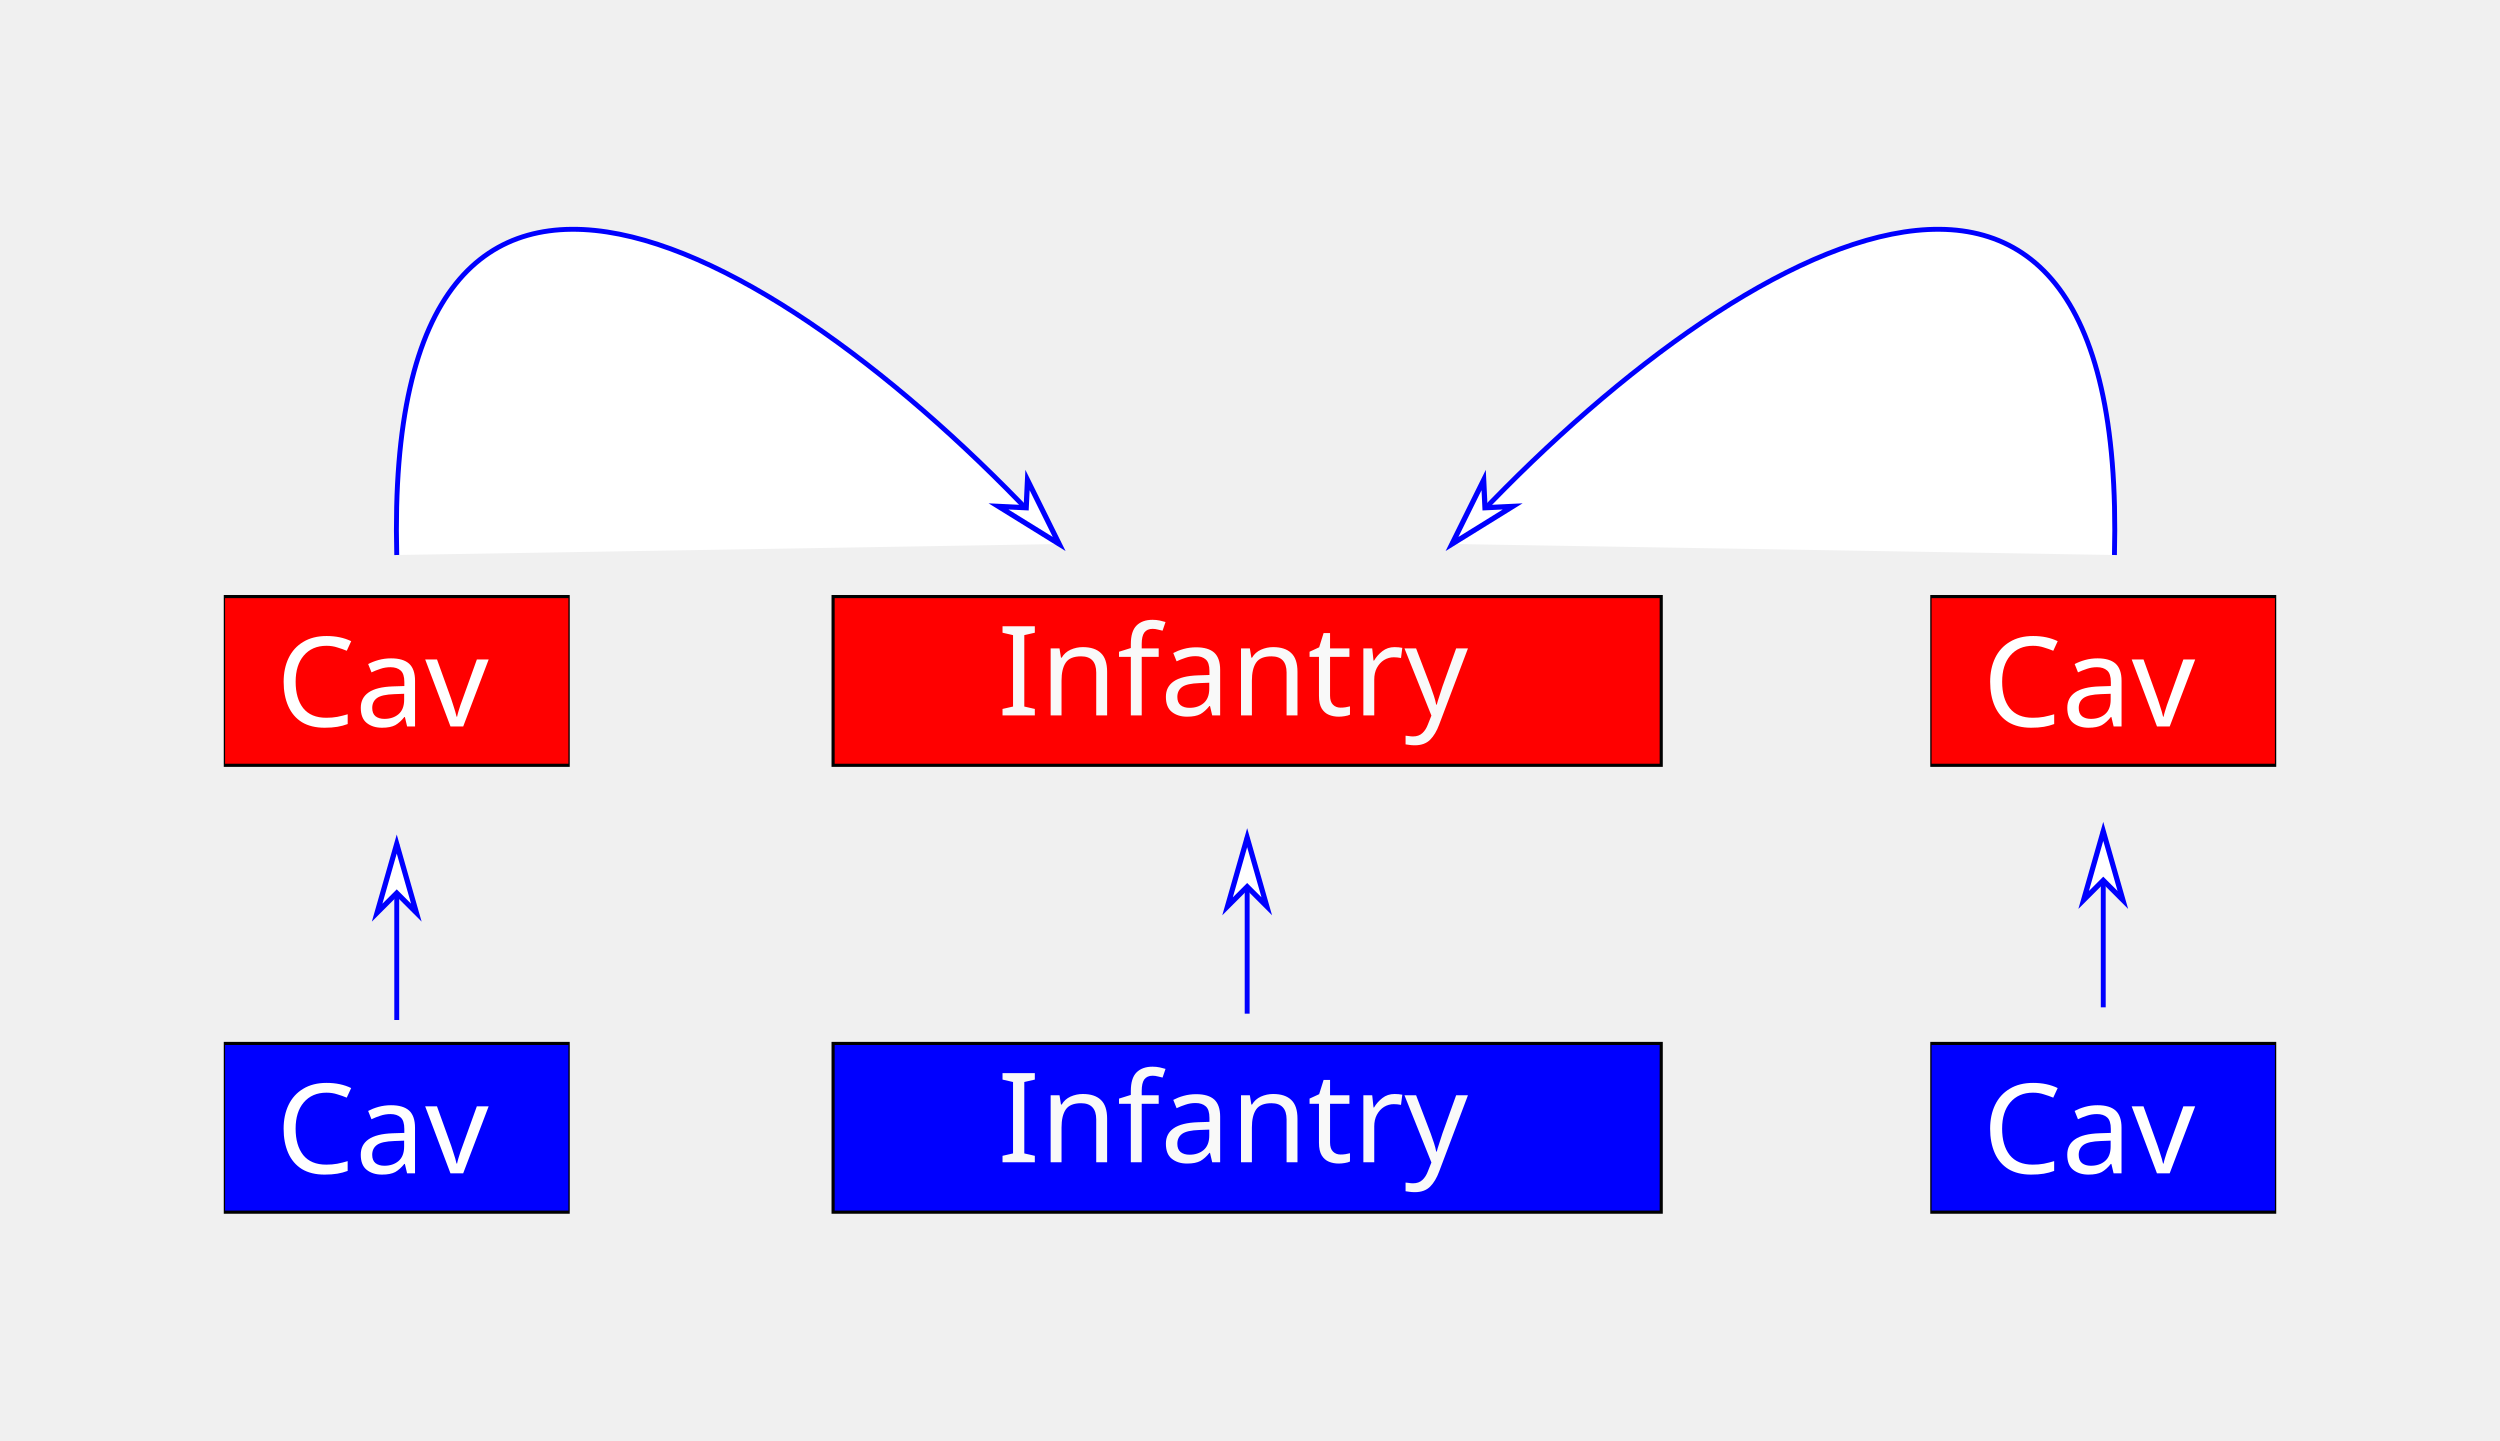
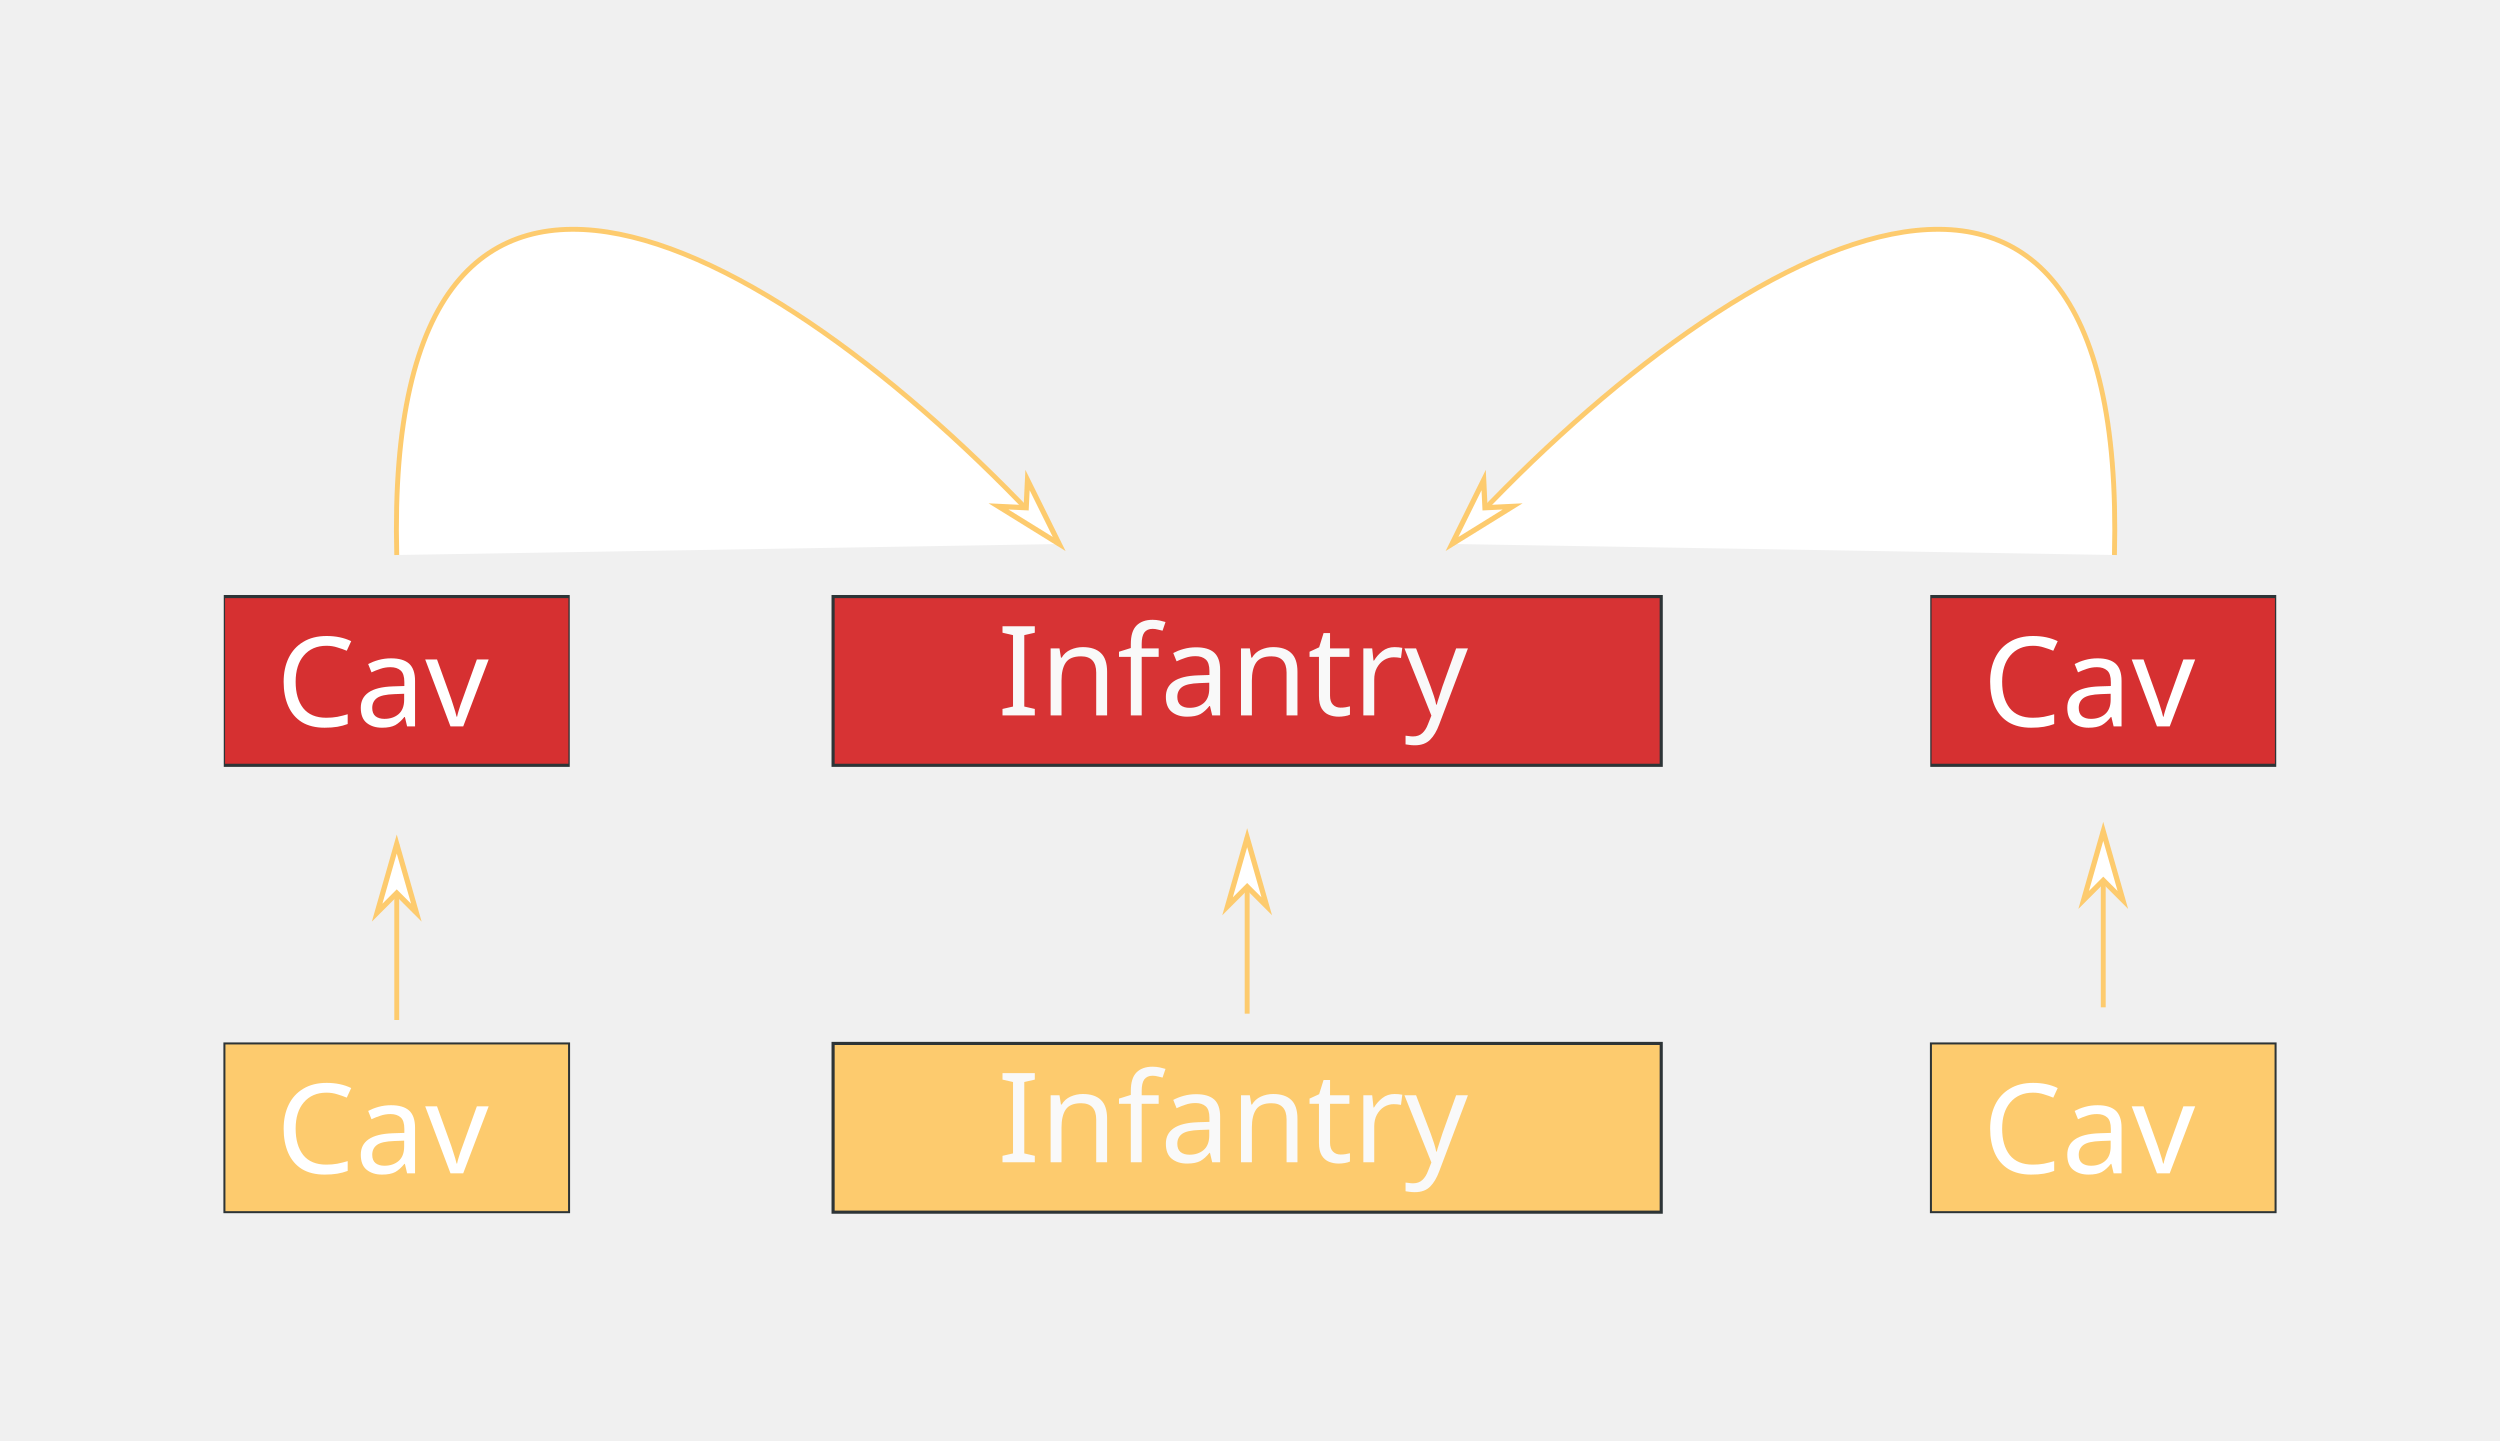
<svg xmlns="http://www.w3.org/2000/svg" xmlns:ns1="http://www.openswatchbook.org/uri/2009/osb" xmlns:xlink="http://www.w3.org/1999/xlink" width="800" height="461" viewBox="0 0 211.667 121.973" version="1.1" id="svg8">
  <defs id="defs2">
    <marker orient="auto" refY="0.0" refX="0.0" id="marker6110" style="overflow:visible;">
-       <path id="path6108" d="M 0.0,0.0 L 5.0,-5.0 L -12.5,0.0 L 5.0,5.0 L 0.0,0.0 z " style="fill-rule:evenodd;stroke:#0000fe;stroke-width:1pt;stroke-opacity:1;fill:#ffffff;fill-opacity:1" transform="scale(0.8) rotate(180) translate(12.5,0)" />
+       <path id="path6108" d="M 0.0,0.0 L 5.0,-5.0 L -12.5,0.0 L 5.0,5.0 L 0.0,0.0 z " style="fill-rule:evenodd;stroke:#fdcb6e;stroke-width:1pt;stroke-opacity:1;fill:#ffffff;fill-opacity:1" transform="scale(0.8) rotate(180) translate(12.5,0)" />
    </marker>
    <marker orient="auto" refY="0.0" refX="0.0" id="marker5804" style="overflow:visible;">
      <path id="path5802" d="M 0.0,0.0 L 5.0,-5.0 L -12.5,0.0 L 5.0,5.0 L 0.0,0.0 z " style="fill-rule:evenodd;stroke:#000000;stroke-width:1pt;stroke-opacity:1;fill:#000000;fill-opacity:1" transform="scale(0.8) rotate(180) translate(12.5,0)" />
    </marker>
    <marker orient="auto" refY="0.0" refX="0.0" id="EmptyTriangleOutL" style="overflow:visible">
      <path id="path5050" d="M 5.77,0.0 L -2.88,5.0 L -2.88,-5.0 L 5.77,0.0 z " style="fill-rule:evenodd;fill:#ffffff;stroke:#000000;stroke-width:1pt;stroke-opacity:1" transform="scale(0.8) translate(-6,0)" />
    </marker>
    <marker orient="auto" refY="0.0" refX="0.0" id="marker5546" style="overflow:visible">
      <path id="path5544" style="fill-rule:evenodd;stroke-width:0.625;stroke-linejoin:round;stroke:#000000;stroke-opacity:1;fill:#000000;fill-opacity:1" d="M 8.719,4.034 L -2.207,0.016 L 8.719,-4.002 C 6.973,-1.63 6.983,1.616 8.719,4.034 z " transform="scale(1.1) translate(1,0)" />
    </marker>
    <marker orient="auto" refY="0.0" refX="0.0" id="DotL" style="overflow:visible">
      <path id="path4951" d="M -2.5,-1.0 C -2.5,1.76 -4.74,4.0 -7.5,4.0 C -10.26,4.0 -12.5,1.76 -12.5,-1.0 C -12.5,-3.76 -10.26,-6.0 -7.5,-6.0 C -4.74,-6.0 -2.5,-3.76 -2.5,-1.0 z " style="fill-rule:evenodd;stroke:#000000;stroke-width:1pt;stroke-opacity:1;fill:#000000;fill-opacity:1" transform="scale(0.8) translate(7.4, 1)" />
    </marker>
    <marker orient="auto" refY="0.0" refX="0.0" id="Arrow2Lend" style="overflow:visible;">
      <path id="path4911" style="fill-rule:evenodd;stroke-width:0.625;stroke-linejoin:round;stroke:#000000;stroke-opacity:1;fill:#0000ff;fill-opacity:1" d="M 8.719,4.034 L -2.207,0.016 L 8.719,-4.002 C 6.973,-1.63 6.983,1.616 8.719,4.034 z " transform="scale(1.1) rotate(180) translate(1,0)" />
    </marker>
    <marker orient="auto" refY="0.0" refX="0.0" id="Arrow1Lend" style="overflow:visible;">
      <path id="path4893" d="M 0.0,0.0 L 5.0,-5.0 L -12.5,0.0 L 5.0,5.0 L 0.0,0.0 z " style="fill-rule:evenodd;stroke:#000000;stroke-width:1pt;stroke-opacity:1;fill:#000000;fill-opacity:1" transform="scale(0.8) rotate(180) translate(12.5,0)" />
    </marker>
    <marker orient="auto" refY="0.0" refX="0.0" id="Arrow2Lstart" style="overflow:visible">
      <path id="path4908" style="fill-rule:evenodd;stroke-width:0.625;stroke-linejoin:round;stroke:#000000;stroke-opacity:1;fill:#000000;fill-opacity:1" d="M 8.719,4.034 L -2.207,0.016 L 8.719,-4.002 C 6.973,-1.63 6.983,1.616 8.719,4.034 z " transform="scale(1.1) translate(1,0)" />
    </marker>
    <marker orient="auto" refY="0.0" refX="0.0" id="marker5168" style="overflow:visible">
      <path id="path5166" d="M 0.0,0.0 L 5.0,-5.0 L -12.5,0.0 L 5.0,5.0 L 0.0,0.0 z " style="fill-rule:evenodd;stroke:#000000;stroke-width:1pt;stroke-opacity:1;fill:#000000;fill-opacity:1" transform="scale(0.8) translate(12.5,0)" />
    </marker>
    <marker orient="auto" refY="0.0" refX="0.0" id="Arrow1Lstart" style="overflow:visible">
      <path id="path4890" d="M 0.0,0.0 L 5.0,-5.0 L -12.5,0.0 L 5.0,5.0 L 0.0,0.0 z " style="fill-rule:evenodd;stroke:#000000;stroke-width:1pt;stroke-opacity:1;fill:#000000;fill-opacity:1" transform="scale(0.8) translate(12.5,0)" />
    </marker>
    <linearGradient id="linearGradient4873" ns1:paint="solid">
      <stop style="stop-color:#000000;stop-opacity:1;" offset="0" id="stop4871" />
    </linearGradient>
    <linearGradient id="linearGradient4660" ns1:paint="solid">
      <stop style="stop-color:#000000;stop-opacity:1;" offset="0" id="stop4658" />
    </linearGradient>
    <linearGradient id="linearGradient4605" ns1:paint="solid">
      <stop style="stop-color:#000000;stop-opacity:1;" offset="0" id="stop4603" />
    </linearGradient>
    <linearGradient id="linearGradient4599" ns1:paint="solid">
      <stop style="stop-color:#0000ff;stop-opacity:1;" offset="0" id="stop4597" />
    </linearGradient>
    <linearGradient id="linearGradient4538" ns1:paint="solid">
      <stop style="stop-color:#000000;stop-opacity:1;" offset="0" id="stop4536" />
    </linearGradient>
    <linearGradient xlink:href="#linearGradient4538" id="linearGradient4540" x1="69.585" y1="125.682" x2="151.606" y2="125.682" gradientUnits="userSpaceOnUse" gradientTransform="matrix(1.017373,0,0,1,-4.065676,30.95625)" />
    <linearGradient xlink:href="#linearGradient4538" id="linearGradient4540-3" x1="69.585" y1="125.682" x2="151.606" y2="125.682" gradientUnits="userSpaceOnUse" gradientTransform="matrix(1.017373,0,0,1,-4.065678,-46.96354)" />
    <linearGradient xlink:href="#linearGradient4599" id="linearGradient4601" x1="74.228" y1="226.491" x2="144.342" y2="226.491" gradientUnits="userSpaceOnUse" />
    <linearGradient xlink:href="#linearGradient4605" id="linearGradient4607" x1="74.228" y1="226.491" x2="144.342" y2="226.491" gradientUnits="userSpaceOnUse" />
-     <linearGradient xlink:href="#linearGradient4599" id="linearGradient4636" gradientUnits="userSpaceOnUse" x1="74.228" y1="226.491" x2="144.342" y2="226.491" gradientTransform="translate(-3.451534,30.82135)" />
-     <linearGradient xlink:href="#linearGradient4605" id="linearGradient4638" gradientUnits="userSpaceOnUse" x1="74.228" y1="226.491" x2="144.342" y2="226.491" gradientTransform="translate(-3.451534,30.82135)" />
-     <linearGradient xlink:href="#linearGradient4660" id="linearGradient4662" x1="70.776" y1="214.715" x2="140.891" y2="214.715" gradientUnits="userSpaceOnUse" />
-     <linearGradient xlink:href="#linearGradient4599" id="linearGradient4710" gradientUnits="userSpaceOnUse" gradientTransform="translate(-3.451534,30.82135)" x1="74.228" y1="226.491" x2="144.342" y2="226.491" />
-     <linearGradient xlink:href="#linearGradient4605" id="linearGradient4712" gradientUnits="userSpaceOnUse" gradientTransform="translate(-3.451534,30.82135)" x1="74.228" y1="226.491" x2="144.342" y2="226.491" />
-     <linearGradient xlink:href="#linearGradient4599" id="linearGradient4777" gradientUnits="userSpaceOnUse" gradientTransform="translate(-3.451534,30.82135)" x1="74.228" y1="226.491" x2="144.342" y2="226.491" />
-     <linearGradient xlink:href="#linearGradient4605" id="linearGradient4779" gradientUnits="userSpaceOnUse" gradientTransform="translate(-3.451534,30.82135)" x1="74.228" y1="226.491" x2="144.342" y2="226.491" />
-     <linearGradient xlink:href="#linearGradient4605" id="linearGradient4822" gradientUnits="userSpaceOnUse" gradientTransform="translate(-3.451534,30.82135)" x1="74.228" y1="226.491" x2="144.342" y2="226.491" />
-     <linearGradient xlink:href="#linearGradient4605" id="linearGradient4867" gradientUnits="userSpaceOnUse" gradientTransform="translate(-3.451534,30.82135)" x1="74.228" y1="226.491" x2="144.342" y2="226.491" />
    <marker orient="auto" refY="0" refX="0" id="marker6110-2" style="overflow:visible">
-       <path id="path6108-9" d="M 0,0 5,-5 -12.5,0 5,5 Z" style="fill:#ffffff;fill-opacity:1;fill-rule:evenodd;stroke:#0000fe;stroke-width:1pt;stroke-opacity:1" transform="matrix(-0.8,0,0,-0.8,-10,0)" />
+       <path id="path6108-9" d="M 0,0 5,-5 -12.5,0 5,5 Z" style="fill:#ffffff;fill-opacity:1;fill-rule:evenodd;stroke:#fdcb6e;stroke-width:1pt;stroke-opacity:1" transform="matrix(-0.8,0,0,-0.8,-10,0)" />
    </marker>
    <marker orient="auto" refY="0" refX="0" id="marker6110-2-5" style="overflow:visible">
-       <path id="path6108-9-5" d="M 0,0 5,-5 -12.5,0 5,5 Z" style="fill:#ffffff;fill-opacity:1;fill-rule:evenodd;stroke:#0000fe;stroke-width:1pt;stroke-opacity:1" transform="matrix(-0.8,0,0,-0.8,-10,0)" />
+       <path id="path6108-9-5" d="M 0,0 5,-5 -12.5,0 5,5 Z" style="fill:#ffffff;fill-opacity:1;fill-rule:evenodd;stroke:#fdcb6e;stroke-width:1pt;stroke-opacity:1" transform="matrix(-0.8,0,0,-0.8,-10,0)" />
    </marker>
    <marker orient="auto" refY="0" refX="0" id="marker6110-3" style="overflow:visible">
      <path id="path6108-6" d="M 0,0 5,-5 -12.5,0 5,5 Z" style="fill:#ffffff;fill-opacity:1;fill-rule:evenodd;stroke:#0000fe;stroke-width:1pt;stroke-opacity:1" transform="matrix(-0.8,0,0,-0.8,-10,0)" />
    </marker>
    <marker orient="auto" refY="0" refX="0" id="marker6110-4" style="overflow:visible">
      <path id="path6108-7" d="M 0,0 5,-5 -12.5,0 5,5 Z" style="fill:#ffffff;fill-opacity:1;fill-rule:evenodd;stroke:#0000fe;stroke-width:1pt;stroke-opacity:1" transform="matrix(-0.8,0,0,-0.8,-10,0)" />
    </marker>
    <marker orient="auto" refY="0" refX="0" id="marker6110-2-5-5" style="overflow:visible">
-       <path id="path6108-9-5-6" d="M 0,0 5,-5 -12.5,0 5,5 Z" style="fill:#ffffff;fill-opacity:1;fill-rule:evenodd;stroke:#0000fe;stroke-width:1pt;stroke-opacity:1" transform="matrix(-0.8,0,0,-0.8,-10,0)" />
+       <path id="path6108-9-5-6" d="M 0,0 5,-5 -12.5,0 5,5 Z" style="fill:#ffffff;fill-opacity:1;fill-rule:evenodd;stroke:#fdcb6e;stroke-width:1pt;stroke-opacity:1" transform="matrix(-0.8,0,0,-0.8,-10,0)" />
    </marker>
    <marker orient="auto" refY="0" refX="0" id="marker6110-2-5-5-9" style="overflow:visible">
-       <path id="path6108-9-5-6-0" d="M 0,0 5,-5 -12.5,0 5,5 Z" style="fill:#ffffff;fill-opacity:1;fill-rule:evenodd;stroke:#0000fe;stroke-width:1pt;stroke-opacity:1" transform="matrix(-0.8,0,0,-0.8,-10,0)" />
+       <path id="path6108-9-5-6-0" d="M 0,0 5,-5 -12.5,0 5,5 Z" style="fill:#ffffff;fill-opacity:1;fill-rule:evenodd;stroke:#fdcb6e;stroke-width:1pt;stroke-opacity:1" transform="matrix(-0.8,0,0,-0.8,-10,0)" />
    </marker>
  </defs>
  <g id="layer1" transform="translate(0,-175.0271)">
    <flowRoot transform="matrix(0.2645833,0,0,0.2645833,0,175.0271)" style="font-style:normal;font-weight:normal;font-size:40px;line-height:1.25;font-family:sans-serif;letter-spacing:0px;word-spacing:0px;fill:#000000;fill-opacity:1;stroke:none" id="flowRoot4615" xml:space="preserve">
      <flowRegion id="flowRegion4617">
        <rect y="367" x="276" height="41" width="251" id="rect4619" />
      </flowRegion>
      <flowPara id="flowPara4621">INfanteríaInfanter</flowPara>
      <flowPara id="flowPara4623" />
    </flowRoot>
-     <g id="g4730" transform="translate(-0.2407034,13.20248)">
-       <rect style="fill:url(#linearGradient4636);fill-opacity:1;stroke:url(#linearGradient4638);stroke-width:0.265" id="rect4580" width="70.115" height="14.287" x="70.776" y="250.169" />
-       <text id="text4627" y="260.232" x="84.698" style="font-style:normal;font-weight:normal;font-size:10.583px;line-height:1.25;font-family:sans-serif;letter-spacing:0px;word-spacing:0px;fill:#f9f9f9;fill-opacity:1;stroke:none;stroke-width:0.265" xml:space="preserve">
-         <tspan style="fill:#f9f9f9;stroke-width:0.265" y="260.232" x="84.698" id="tspan4625">Infantry</tspan>
+     <g id="g1142" transform="translate(-5.4041545e-6,7.6430112e-5)">
+       <rect style="fill:#fdcb6e;fill-opacity:1;stroke:#2d3436;stroke-width:0.265;stroke-opacity:1" id="rect4580" width="70.115" height="14.287" x="70.535" y="263.371" />
+       <text id="text4627" y="273.435" x="84.457" style="font-style:normal;font-weight:normal;font-size:10.583px;line-height:1.25;font-family:sans-serif;letter-spacing:0px;word-spacing:0px;fill:#f9f9f9;fill-opacity:1;stroke:none;stroke-width:0.265" xml:space="preserve">
+         <tspan style="fill:#f9f9f9;stroke-width:0.265" y="273.435" x="84.457" id="tspan4625">Infantry</tspan>
      </text>
+       <rect style="fill:#fdcb6e;fill-opacity:1;stroke:#2d3436;stroke-width:0.171;stroke-opacity:1" id="rect4580-6" width="29.181" height="14.287" x="19" y="263.371" />
+       <text xml:space="preserve" style="font-style:normal;font-weight:normal;font-size:10.583px;line-height:1.25;font-family:sans-serif;letter-spacing:0px;word-spacing:0px;fill:#ffffff;fill-opacity:1;stroke:none;stroke-width:0.265;stroke-opacity:1" x="23.375" y="274.367" id="text4720">
+         <tspan id="tspan4718" x="23.375" y="274.367" style="fill:#ffffff;stroke:none;stroke-width:0.265;stroke-opacity:1">Cav</tspan>
+       </text>
+       <rect style="fill:#d63031;fill-opacity:0.984;stroke:#2d3436;stroke-width:0.265;stroke-opacity:1" id="rect4580-0" width="70.115" height="14.287" x="70.535" y="225.536" />
+       <text id="text4627-5" y="235.599" x="84.457" style="font-style:normal;font-weight:normal;font-size:10.583px;line-height:1.25;font-family:sans-serif;letter-spacing:0px;word-spacing:0px;fill:#f9f9f9;fill-opacity:1;stroke:none;stroke-width:0.265" xml:space="preserve">
+         <tspan style="fill:#f9f9f9;stroke-width:0.265" y="235.599" x="84.457" id="tspan4625-9">Infantry</tspan>
+       </text>
+       <rect style="fill:#fdcb6e;fill-opacity:1;stroke:#2d3436;stroke-width:0.171;stroke-opacity:1" id="rect4580-6-6" width="29.181" height="14.287" x="163.485" y="263.371" />
+       <text xml:space="preserve" style="font-style:normal;font-weight:normal;font-size:10.583px;line-height:1.25;font-family:sans-serif;letter-spacing:0px;word-spacing:0px;fill:#ffffff;fill-opacity:1;stroke:none;stroke-width:0.265" x="167.859" y="274.367" id="text4720-8">
+         <tspan id="tspan4718-5" x="167.859" y="274.367" style="fill:#ffffff;stroke-width:0.265">Cav</tspan>
+       </text>
+       <g style="fill:#d63031;fill-opacity:1;stroke:#2d3436;stroke-opacity:1" id="g4672-6-9" transform="matrix(0.4161938,0,0,1,-10.45605,-24.63293)">
+         <rect y="250.169" x="70.776" height="14.287" width="70.115" id="rect4580-6-7" style="fill:#d63031;fill-opacity:1;stroke:#2d3436;stroke-width:0.265;stroke-opacity:1" />
+       </g>
+       <text xml:space="preserve" style="font-style:normal;font-weight:normal;font-size:10.583px;line-height:1.25;font-family:sans-serif;letter-spacing:0px;word-spacing:0px;fill:#ffffff;fill-opacity:1;stroke:none;stroke-width:0.265" x="23.375" y="236.532" id="text4720-9">
+         <tspan id="tspan4718-54" x="23.375" y="236.532" style="fill:#ffffff;stroke-width:0.265">Cav</tspan>
+       </text>
+       <g style="fill:#d63031;fill-opacity:0.996;stroke:#2d3436;stroke-opacity:1" id="g4672-6-9-6" transform="matrix(0.4161938,0,0,1,134.0284,-24.63293)">
+         <rect y="250.169" x="70.776" height="14.287" width="70.115" id="rect4580-6-7-3" style="fill:#d63031;fill-opacity:0.996;stroke:#2d3436;stroke-width:0.265;stroke-opacity:1" />
+       </g>
+       <text xml:space="preserve" style="font-style:normal;font-weight:normal;font-size:10.583px;line-height:1.25;font-family:sans-serif;letter-spacing:0px;word-spacing:0px;fill:#ffffff;fill-opacity:1;stroke:none;stroke-width:0.265" x="167.859" y="236.532" id="text4720-9-0">
+         <tspan id="tspan4718-54-1" x="167.859" y="236.532" style="fill:#ffffff;stroke-width:0.265">Cav</tspan>
+       </text>
+       <path id="path6106" d="m 105.593,260.851 c 0,-11.302 0,-14.901 0,-14.901" style="fill:#ffffff;stroke:#fdcb6e;stroke-width:0.415;stroke-linecap:butt;stroke-linejoin:miter;stroke-miterlimit:4;stroke-dasharray:none;stroke-opacity:1;marker-end:url(#marker6110)" />
+       <path id="path6106-9" d="m 178.076,260.314 c 0,-11.302 0,-14.901 0,-14.901" style="fill:#ffffff;stroke:#fdcb6e;stroke-width:0.415;stroke-linecap:butt;stroke-linejoin:miter;stroke-miterlimit:4;stroke-dasharray:none;stroke-opacity:1;marker-end:url(#marker6110-2)" />
+       <path id="path6106-9-9" d="m 33.591,261.389 c 0,-11.302 0,-14.901 0,-14.901" style="fill:#ffffff;stroke:#fdcb6e;stroke-width:0.415;stroke-linecap:butt;stroke-linejoin:miter;stroke-miterlimit:4;stroke-dasharray:none;stroke-opacity:1;marker-end:url(#marker6110-2-5)" />
+       <path id="path6106-9-9-3" d="m 33.591,222.018 c -1.151,-45.527 32.746,-26.601 56.086,-0.933" style="fill:#ffffff;stroke:#fdcb6e;stroke-width:0.415;stroke-linecap:butt;stroke-linejoin:miter;stroke-miterlimit:4;stroke-dasharray:none;stroke-opacity:1;marker-end:url(#marker6110-2-5-5)" />
+       <path id="path6106-9-9-3-6" d="m 179.023,222.018 c 1.151,-45.527 -32.746,-26.601 -56.086,-0.933" style="fill:#ffffff;stroke:#fdcb6e;stroke-width:0.415;stroke-linecap:butt;stroke-linejoin:miter;stroke-miterlimit:4;stroke-dasharray:none;stroke-opacity:1;marker-end:url(#marker6110-2-5-5-9)" />
    </g>
-     <g id="g4736" transform="translate(-0.2407034,7.80558)">
-       <g id="g4672-6" transform="matrix(0.4161938,0,0,1,-10.21535,5.396898)">
-         <rect y="250.169" x="70.776" height="14.287" width="70.115" id="rect4580-6" style="fill:url(#linearGradient4710);fill-opacity:1;stroke:url(#linearGradient4712);stroke-width:0.265" />
-       </g>
-       <text xml:space="preserve" style="font-style:normal;font-weight:normal;font-size:10.583px;line-height:1.25;font-family:sans-serif;letter-spacing:0px;word-spacing:0px;fill:#ffffff;fill-opacity:1;stroke:none;stroke-width:0.265" x="23.615" y="266.562" id="text4720">
-         <tspan id="tspan4718" x="23.615" y="266.562" style="fill:#ffffff;stroke-width:0.265">Cav</tspan>
-       </text>
-     </g>
-     <g id="g4667" transform="translate(-0.2407034,17.96498)">
-       <rect style="fill:#ff0000;fill-opacity:1;stroke:url(#linearGradient4662);stroke-width:0.265" id="rect4580-0" width="70.115" height="14.287" x="70.776" y="207.571" />
-       <text id="text4627-5" y="217.634" x="84.698" style="font-style:normal;font-weight:normal;font-size:10.583px;line-height:1.25;font-family:sans-serif;letter-spacing:0px;word-spacing:0px;fill:#f9f9f9;fill-opacity:1;stroke:none;stroke-width:0.265" xml:space="preserve">
-         <tspan style="fill:#f9f9f9;stroke-width:0.265" y="217.634" x="84.698" id="tspan4625-9">Infantry</tspan>
-       </text>
-     </g>
-     <g id="g4736-2" transform="translate(144.2437,7.80558)">
-       <g id="g4672-6-2" transform="matrix(0.4161938,0,0,1,-10.21535,5.396898)">
-         <rect y="250.169" x="70.776" height="14.287" width="70.115" id="rect4580-6-6" style="fill:url(#linearGradient4777);fill-opacity:1;stroke:url(#linearGradient4779);stroke-width:0.265" />
-       </g>
-       <text xml:space="preserve" style="font-style:normal;font-weight:normal;font-size:10.583px;line-height:1.25;font-family:sans-serif;letter-spacing:0px;word-spacing:0px;fill:#ffffff;fill-opacity:1;stroke:none;stroke-width:0.265" x="23.615" y="266.562" id="text4720-8">
-         <tspan id="tspan4718-5" x="23.615" y="266.562" style="fill:#ffffff;stroke-width:0.265">Cav</tspan>
-       </text>
-     </g>
-     <g id="g4832" transform="translate(-23.23826,-30.28359)">
-       <g style="fill:#ff0000" id="g4672-6-9" transform="matrix(0.4161938,0,0,1,12.78221,5.650654)">
-         <rect y="250.169" x="70.776" height="14.287" width="70.115" id="rect4580-6-7" style="fill:#ff0000;fill-opacity:1;stroke:url(#linearGradient4822);stroke-width:0.265" />
-       </g>
-       <text xml:space="preserve" style="font-style:normal;font-weight:normal;font-size:10.583px;line-height:1.25;font-family:sans-serif;letter-spacing:0px;word-spacing:0px;fill:#ffffff;fill-opacity:1;stroke:none;stroke-width:0.265" x="46.613" y="266.816" id="text4720-9">
-         <tspan id="tspan4718-54" x="46.613" y="266.816" style="fill:#ffffff;stroke-width:0.265">Cav</tspan>
-       </text>
-     </g>
-     <g id="g4832-3" transform="translate(121.2462,-30.28359)">
-       <g style="fill:#ff0000" id="g4672-6-9-6" transform="matrix(0.4161938,0,0,1,12.78221,5.650654)">
-         <rect y="250.169" x="70.776" height="14.287" width="70.115" id="rect4580-6-7-3" style="fill:#ff0000;fill-opacity:1;stroke:url(#linearGradient4867);stroke-width:0.265" />
-       </g>
-       <text xml:space="preserve" style="font-style:normal;font-weight:normal;font-size:10.583px;line-height:1.25;font-family:sans-serif;letter-spacing:0px;word-spacing:0px;fill:#ffffff;fill-opacity:1;stroke:none;stroke-width:0.265" x="46.613" y="266.816" id="text4720-9-0">
-         <tspan id="tspan4718-54-1" x="46.613" y="266.816" style="fill:#ffffff;stroke-width:0.265">Cav</tspan>
-       </text>
-     </g>
-     <path style="fill:#ffffff;stroke:#0000fe;stroke-width:0.415;stroke-linecap:butt;stroke-linejoin:miter;stroke-miterlimit:4;stroke-dasharray:none;stroke-opacity:1;marker-end:url(#marker6110)" d="m 105.593,260.851 c 0,-11.302 0,-14.901 0,-14.901" id="path6106" />
-     <path style="fill:#ffffff;stroke:#0000fe;stroke-width:0.415;stroke-linecap:butt;stroke-linejoin:miter;stroke-miterlimit:4;stroke-dasharray:none;stroke-opacity:1;marker-end:url(#marker6110-2)" d="m 178.076,260.314 c 0,-11.302 0,-14.901 0,-14.901" id="path6106-9" />
-     <path style="fill:#ffffff;stroke:#0000fe;stroke-width:0.415;stroke-linecap:butt;stroke-linejoin:miter;stroke-miterlimit:4;stroke-dasharray:none;stroke-opacity:1;marker-end:url(#marker6110-2-5)" d="m 33.591,261.389 c 0,-11.302 0,-14.901 0,-14.901" id="path6106-9-9" />
-     <path style="fill:#ffffff;stroke:#0000fe;stroke-width:0.415;stroke-linecap:butt;stroke-linejoin:miter;stroke-miterlimit:4;stroke-dasharray:none;stroke-opacity:1;marker-end:url(#marker6110-2-5-5)" d="m 33.591,222.018 c -1.151,-45.527 32.746,-26.601 56.086,-0.933" id="path6106-9-9-3" />
-     <path style="fill:#ffffff;stroke:#0000fe;stroke-width:0.415;stroke-linecap:butt;stroke-linejoin:miter;stroke-miterlimit:4;stroke-dasharray:none;stroke-opacity:1;marker-end:url(#marker6110-2-5-5-9)" d="m 179.023,222.018 c 1.151,-45.527 -32.746,-26.601 -56.086,-0.933" id="path6106-9-9-3-6" />
  </g>
</svg>
